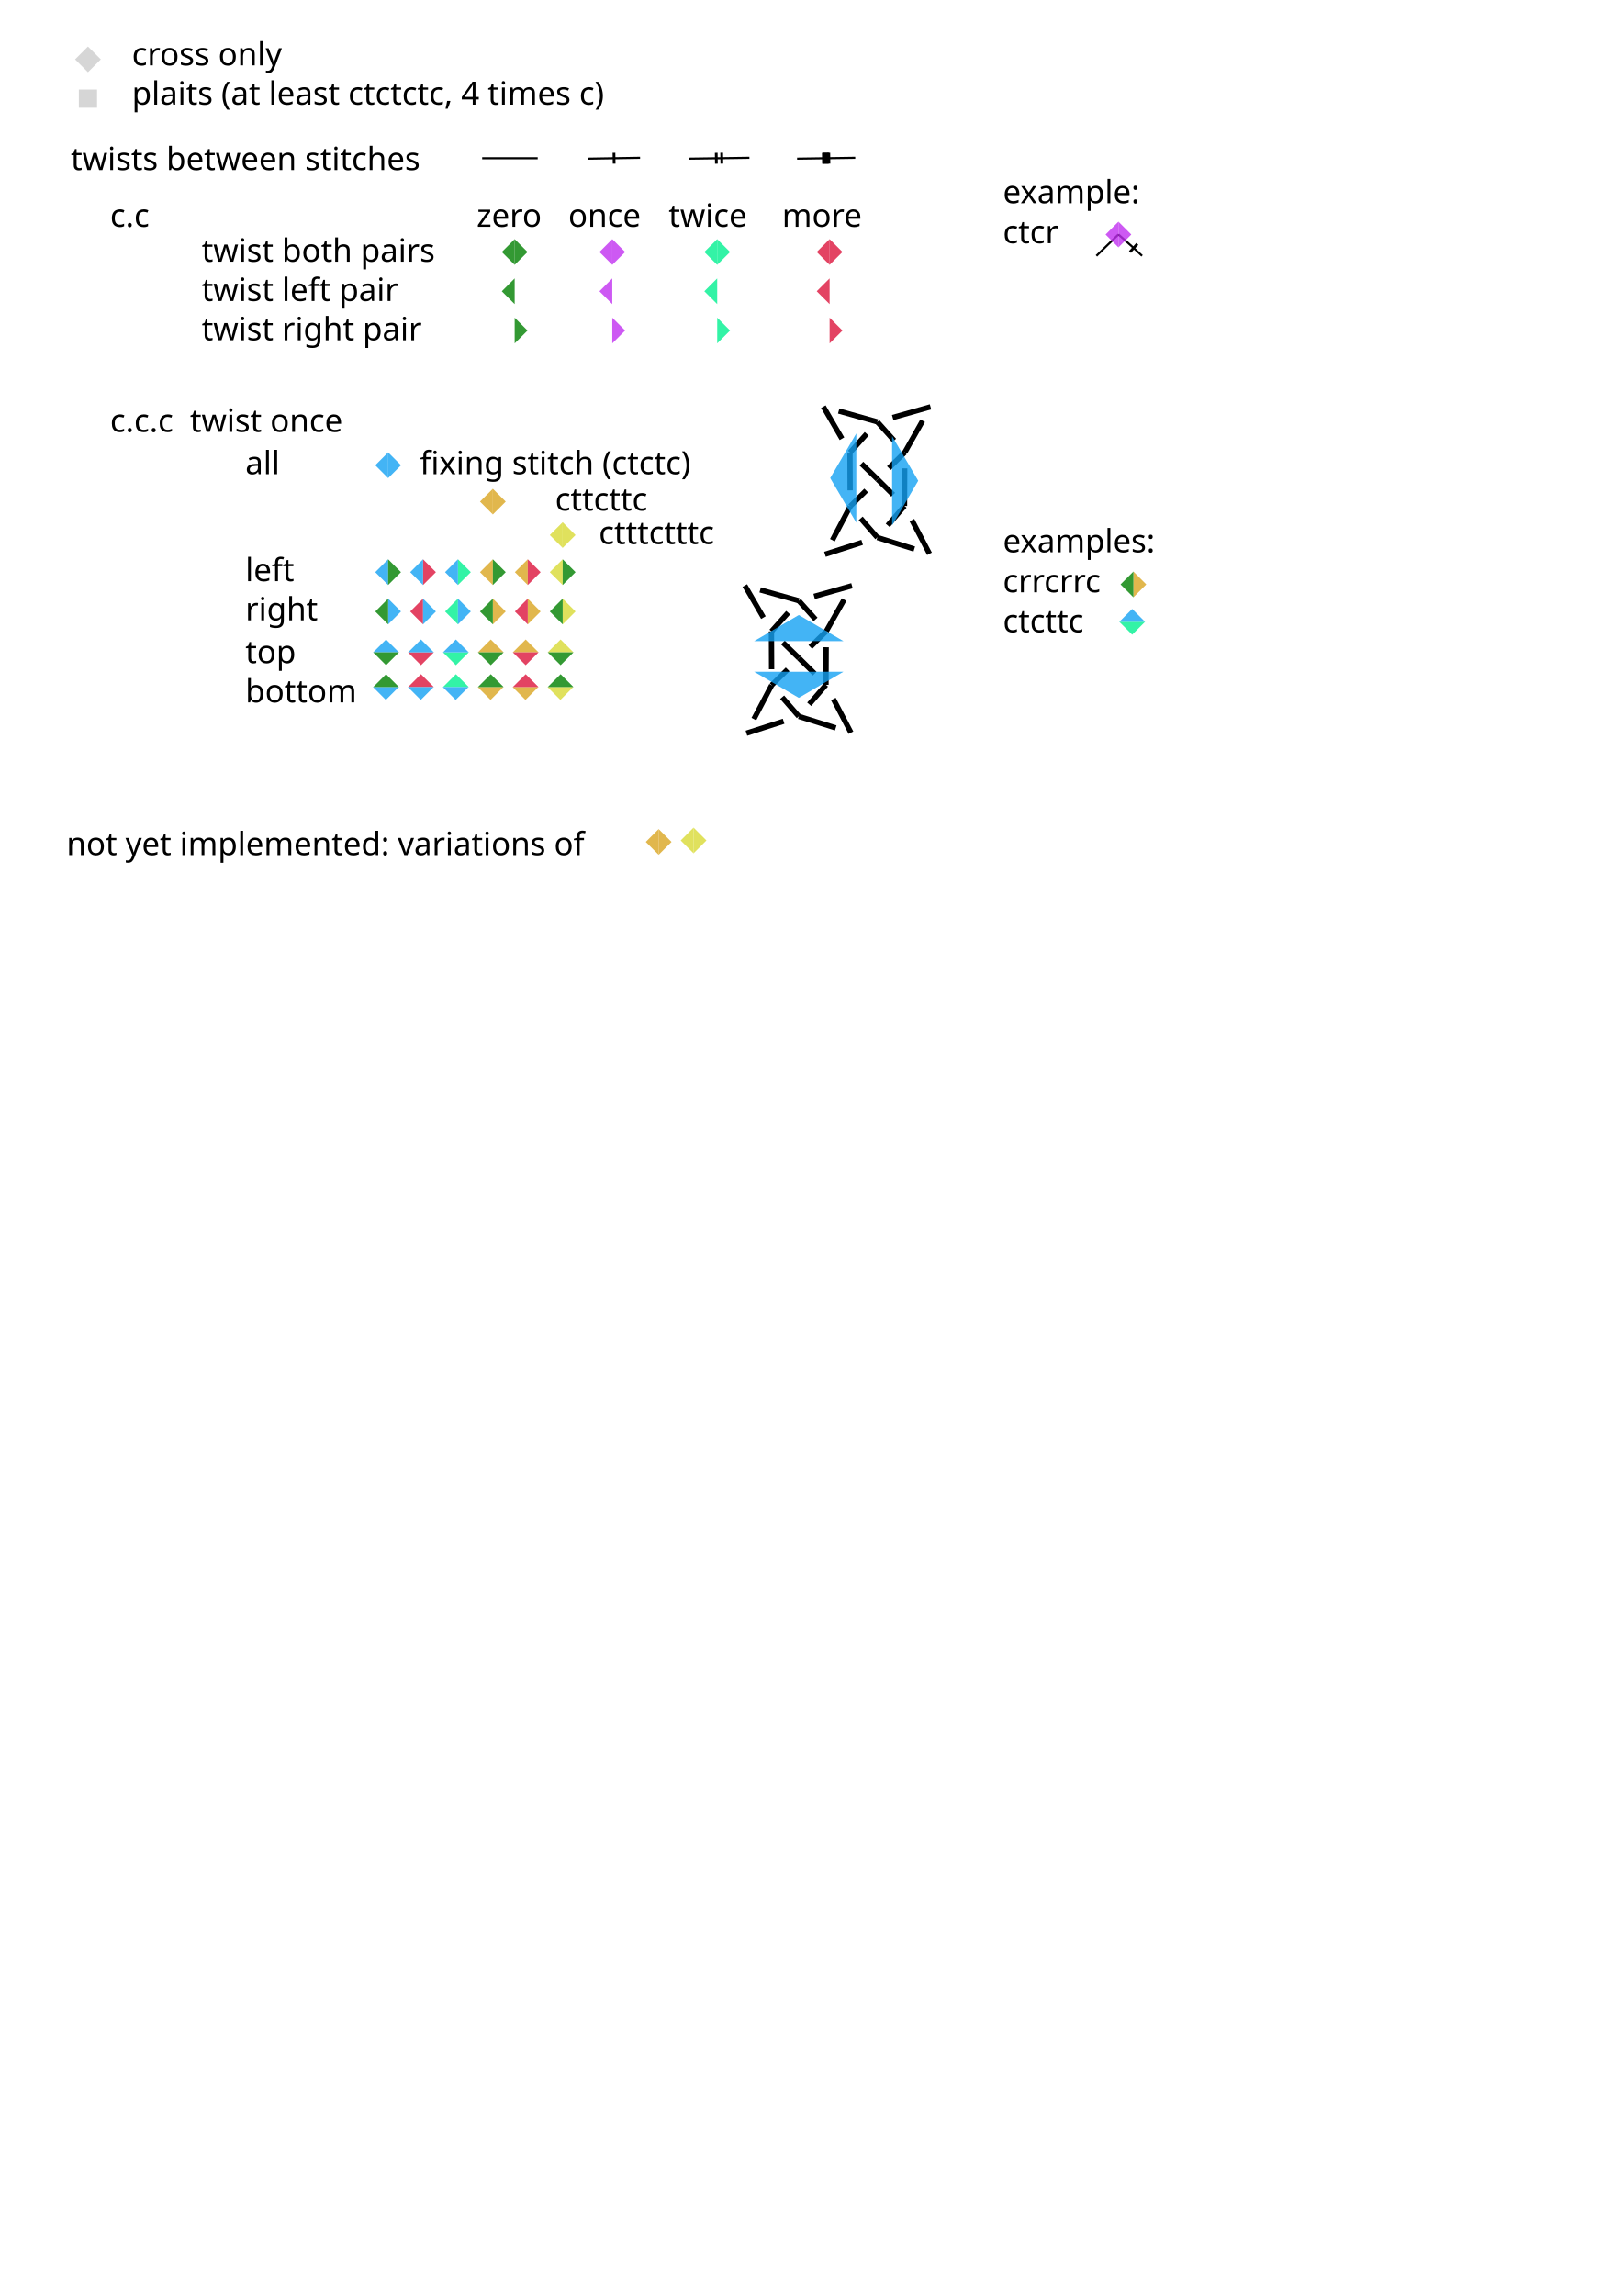
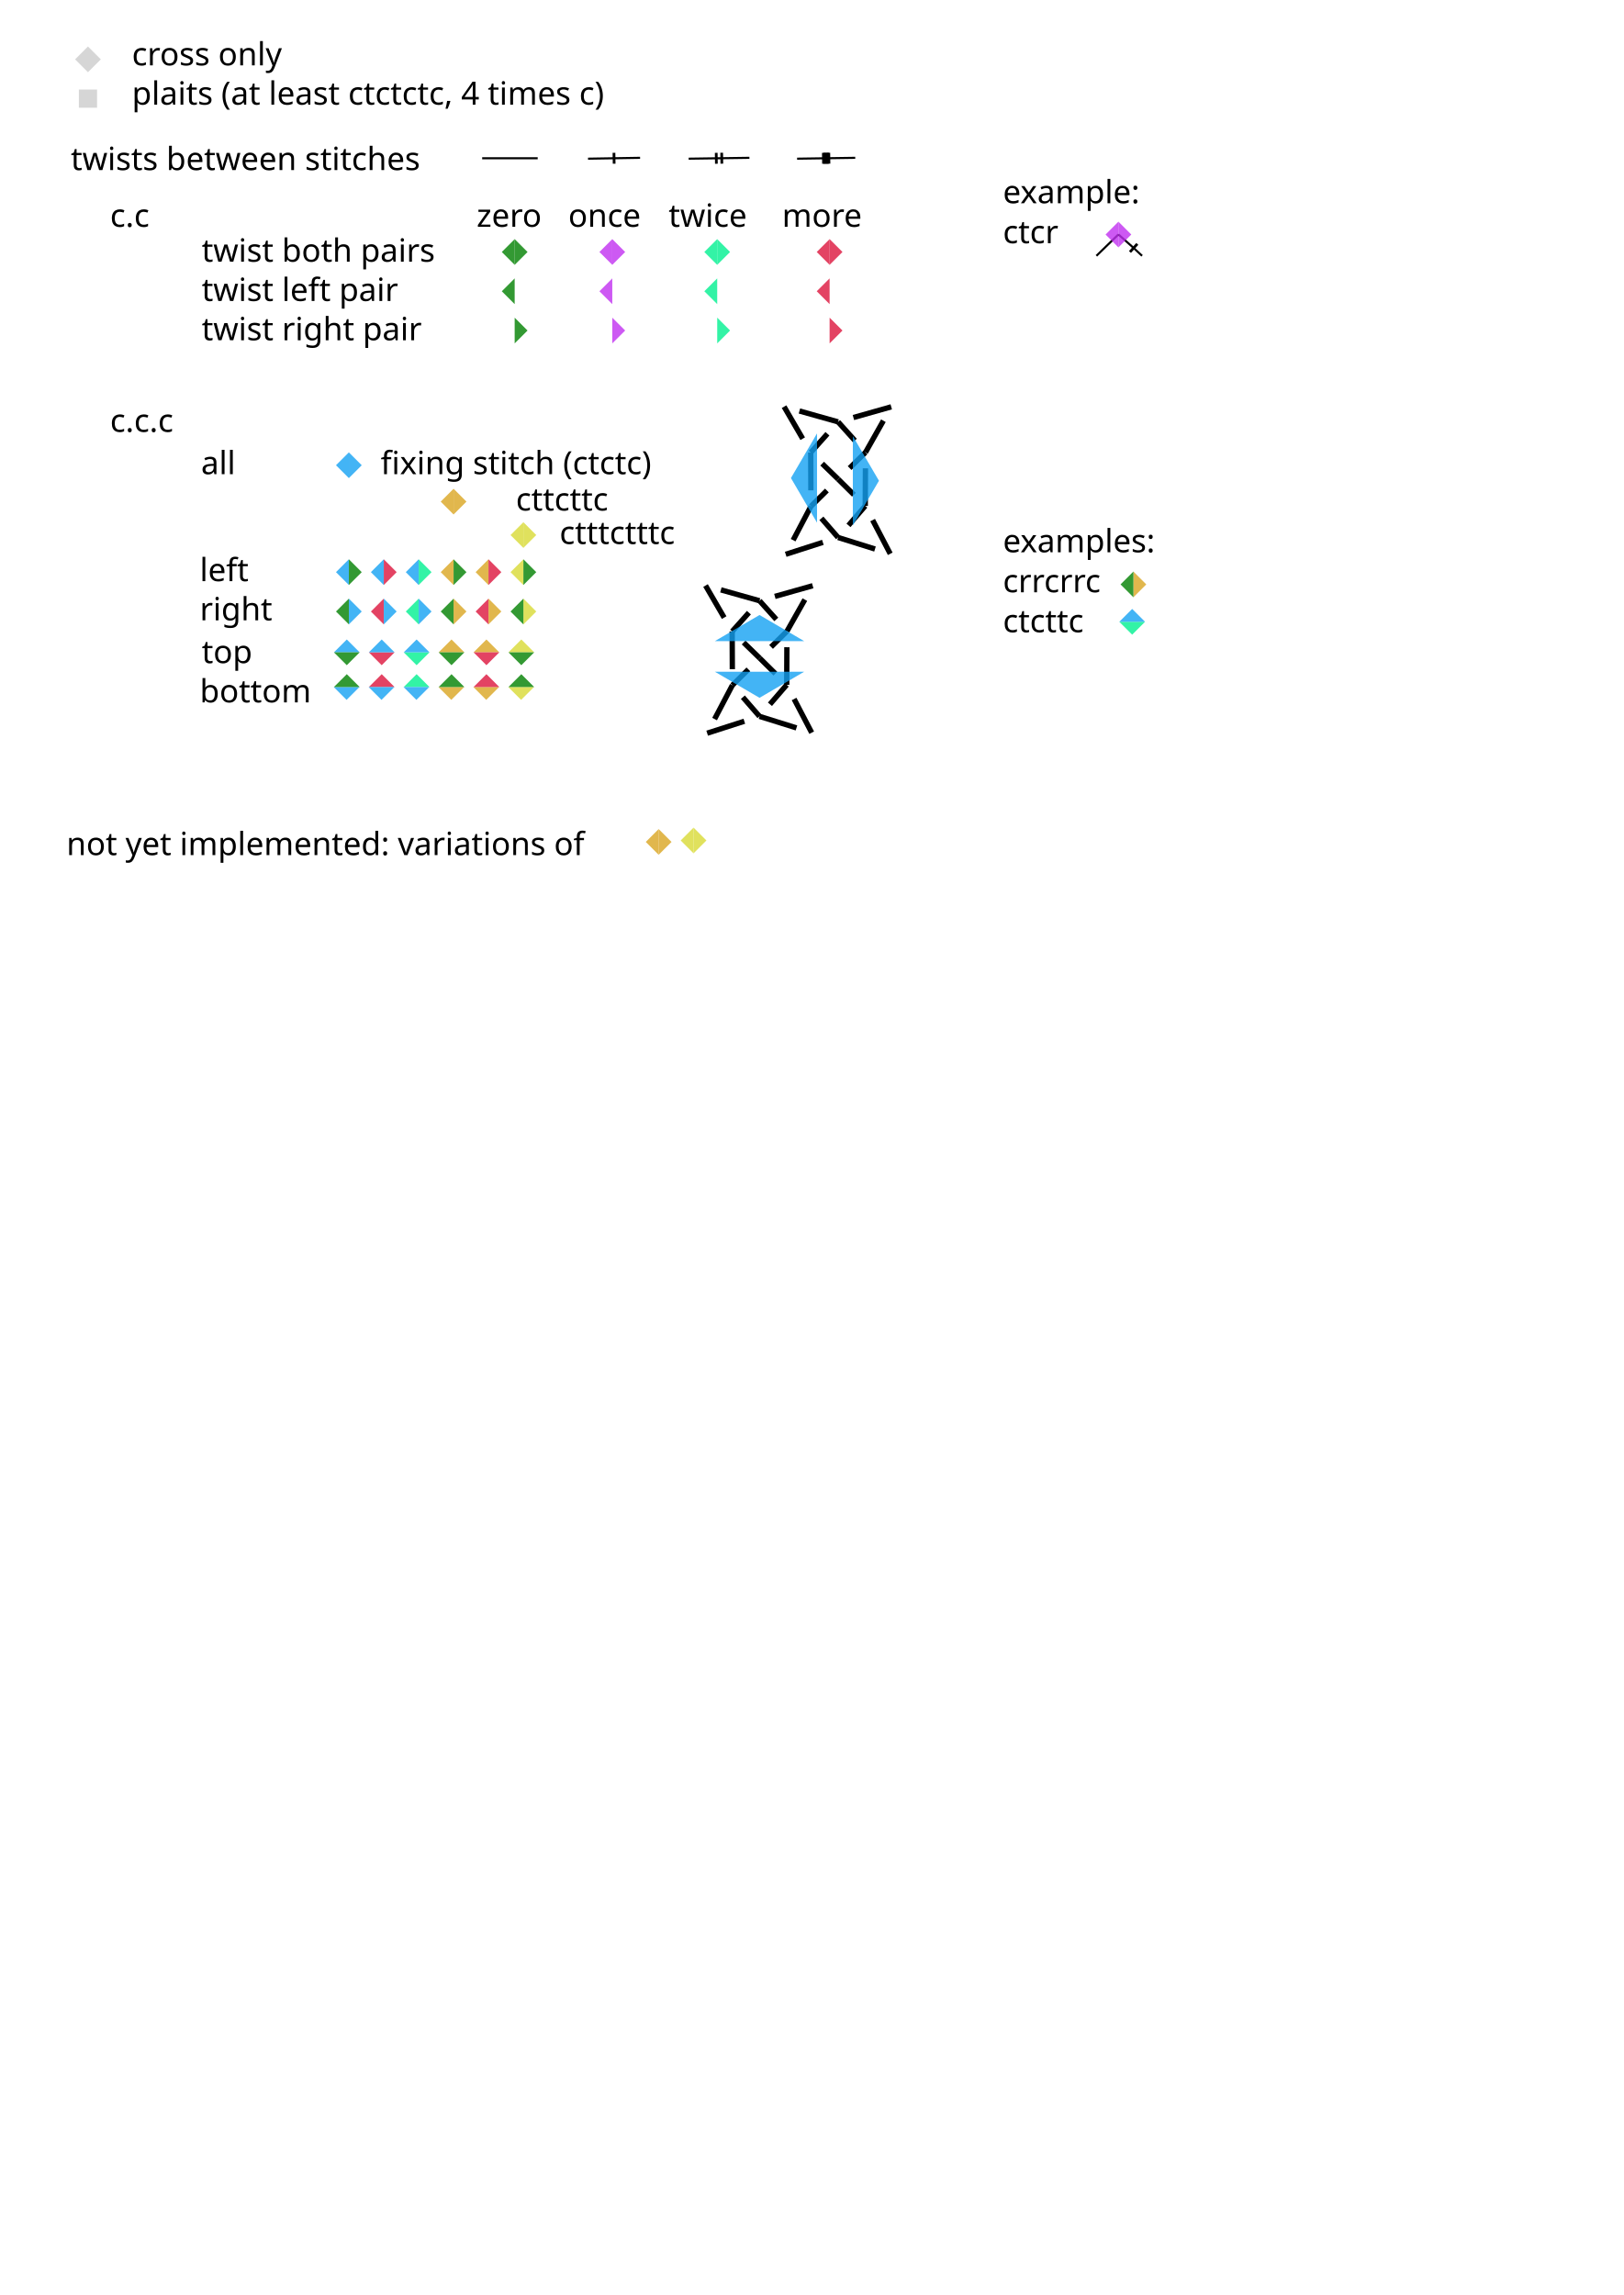
<svg xmlns="http://www.w3.org/2000/svg" id="svg2" version="1.1" width="744" height="1052">
  <g class="node" transform="translate(40.31972,27.21238)" id="g1774-7">
    <path d="M -5.9,0 0,5.9 5.9,0 0,-5.9 Z" style="opacity:0.8;fill:#cccccc;stroke:none" id="path1772-3" />
  </g>
  <defs id="defs842">
    <marker id="twist-1" viewBox="-2 -2 4 4" markerWidth="5" markerHeight="5" orient="auto" markerUnits="userSpaceOnUse">
      <path d="M 0,2 0,-2" fill="#000" stroke="#000" stroke-width="1px" id="path833" />
    </marker>
    <marker id="twist-2" viewBox="-2 -2 4 4" markerWidth="5" markerHeight="5" orient="auto" markerUnits="userSpaceOnUse">
      <path d="M -1,2 V -2 M 1,2 1,-2" fill="#000" stroke="#000" stroke-width="1px" id="path836" />
    </marker>
    <marker id="twist-3" viewBox="-2 -2 4 4" markerWidth="5" markerHeight="5" orient="auto" markerUnits="userSpaceOnUse">
      <path d="M 1,-2 H -1 V 2 H 1 Z" fill="#000" stroke="#000" stroke-width="1px" id="path839" />
    </marker>
  </defs>
  <path d="m 374.368,133.508 5.9,5.9 v -11.8 z" style="opacity:0.8;fill:#dc143c;stroke:none;fill-opacity:1" id="path2099" />
  <path d="m 235.91,139.408 -5.9,-5.9 5.9,-5.9 z" style="opacity:0.8;fill:#008000;stroke:none" id="path2101" />
  <path d="m 274.756,133.508 5.9,5.9 v -11.8 z" style="opacity:0.8;fill:#c030f0;stroke:none" id="path2103" />
  <path d="m 322.846,133.508 5.9,5.9 v -11.8 z" style="opacity:0.8;fill:#00f090;stroke:none" id="path2105" />
  <path d="m 386.168,151.508 -5.9,5.9 v -11.8 z" style="opacity:0.8;fill:#dc143c;stroke:none;fill-opacity:1" id="path2123" />
  <path d="m 235.91,157.408 5.9,-5.9 -5.9,-5.9 z" style="opacity:0.8;fill:#008000;stroke:none" id="path2125" />
  <path d="m 286.556,151.508 -5.9,5.9 v -11.8 z" style="opacity:0.8;fill:#c030f0;stroke:none" id="path2127" />
  <path d="m 334.646,151.508 -5.9,5.9 v -11.8 z" style="opacity:0.8;fill:#00f090;stroke:none" id="path2129" />
  <path d="m 374.368,115.508 5.9,5.9 v -11.8 z" style="opacity:0.8;fill:#dc143c;stroke:none;fill-opacity:1" id="path2147" />
  <path d="m 235.91,121.408 -5.9,-5.9 5.9,-5.9 z" style="opacity:0.8;fill:#008000;stroke:none" id="path2149" />
  <path d="m 274.756,115.508 5.9,5.9 v -11.8 z" style="opacity:0.8;fill:#c030f0;stroke:none" id="path2151" />
  <path d="m 322.846,115.508 5.9,5.9 v -11.8 z" style="opacity:0.8;fill:#00f090;stroke:none" id="path2153" />
  <path d="m 386.168,115.508 -5.9,5.9 v -11.8 z" style="opacity:0.8;fill:#dc143c;stroke:none;fill-opacity:1" id="path2155" />
  <path d="m 235.91,121.408 5.9,-5.9 -5.9,-5.9 z" style="opacity:0.8;fill:#008000;stroke:none" id="path2157" />
  <path d="m 286.556,115.508 -5.9,5.9 v -11.8 z" style="opacity:0.8;fill:#c030f0;stroke:none" id="path2159" />
  <path d="m 334.646,115.508 -5.9,5.9 v -11.8 z" style="opacity:0.8;fill:#00f090;stroke:none" id="path2161" />
  <text xml:space="preserve" style="font-size:14.667px;line-height:1.25;font-family:sans-serif" x="50.463" y="103.968" id="text2165">
    <tspan id="tspan2163" x="50.463" y="103.968">c.c</tspan>
  </text>
  <text xml:space="preserve" style="font-size:14.667px;line-height:1.25;font-family:sans-serif" x="92.463" y="119.968" id="text2169">
    <tspan id="tspan2167" x="92.463" y="119.968">twist both pairs</tspan>
  </text>
  <text xml:space="preserve" style="font-size:14.667px;line-height:1.25;font-family:sans-serif" x="92.463" y="137.968" id="text2173">
    <tspan id="tspan2171" x="92.463" y="137.968">twist left pair</tspan>
  </text>
  <text xml:space="preserve" style="font-size:14.667px;line-height:1.25;font-family:sans-serif" x="92.463" y="155.968" id="text2177">
    <tspan id="tspan2175" x="92.463" y="155.968">twist right pair</tspan>
  </text>
  <text xml:space="preserve" style="font-size:14.667px;line-height:1.25;font-family:sans-serif" x="218.463" y="103.968" id="text2181">
    <tspan id="tspan2179" x="218.463" y="103.968">zero</tspan>
  </text>
  <text xml:space="preserve" style="font-size:14.667px;line-height:1.25;font-family:sans-serif" x="260.463" y="103.968" id="text2185">
    <tspan id="tspan2183" x="260.463" y="103.968">once</tspan>
  </text>
  <text xml:space="preserve" style="font-size:14.667px;line-height:1.25;font-family:sans-serif" x="306.463" y="103.968" id="text2189">
    <tspan id="tspan2187" x="306.463" y="103.968">twice</tspan>
  </text>
  <text xml:space="preserve" style="font-size:14.667px;line-height:1.25;font-family:sans-serif" x="358.463" y="103.968" id="text2193">
    <tspan id="tspan2191" x="358.463" y="103.968">more</tspan>
  </text>
-   <text xml:space="preserve" style="font-size:14.667px;line-height:1.25;font-family:sans-serif" x="112.463" y="217.36" id="text2201">
-     <tspan id="tspan2199" x="112.463" y="217.36">all</tspan>
-   </text>
-   <text xml:space="preserve" style="font-size:14.667px;line-height:1.25;font-family:sans-serif" x="112.463" y="266.396" id="text2205">
-     <tspan id="tspan2203" x="112.463" y="266.396">left</tspan>
-   </text>
-   <text xml:space="preserve" style="font-size:14.667px;line-height:1.25;font-family:sans-serif" x="112.463" y="284.36" id="text2209">
-     <tspan id="tspan2207" x="112.463" y="284.36">right</tspan>
-   </text>
-   <text xml:space="preserve" style="font-size:14.667px;line-height:1.25;font-family:sans-serif" x="112.463" y="303.968" id="text2213">
-     <tspan id="tspan2211" x="112.463" y="303.968">top</tspan>
-   </text>
-   <path d="m 177.91,268.164 -5.9,-5.9 5.9,-5.9 z" style="opacity:0.8;fill:#14a1f2;fill-opacity:1;stroke:none" id="path2215" />
-   <path d="m 177.91,286.203 5.9,-5.9 -5.9,-5.9 z" style="opacity:0.8;fill:#14a1f2;fill-opacity:1;stroke:none" id="path2217" />
-   <path d="m 177.91,219.164 -5.9,-5.9 5.9,-5.9 z" style="opacity:0.8;fill:#14a1f2;fill-opacity:1;stroke:none" id="path2219" />
-   <path d="m 177.91,219.164 5.9,-5.9 -5.9,-5.9 z" style="opacity:0.8;fill:#14a1f2;fill-opacity:1;stroke:none" id="path2221" />
-   <text xml:space="preserve" style="font-size:14.667px;line-height:1.25;font-family:sans-serif" x="112.463" y="321.968" id="text2225">
-     <tspan id="tspan2223" x="112.463" y="321.968">bottom</tspan>
-   </text>
-   <path d="m 171.06,299.026 5.9,-5.9 5.9,5.9 z" style="opacity:0.8;fill:#14a1f2;fill-opacity:1;stroke:none" id="path2227" />
-   <path d="m 170.96,314.922 5.9,5.9 5.9,-5.9 z" style="opacity:0.8;fill:#14a1f2;fill-opacity:1;stroke:none" id="path2229" />
+   <text xml:space="preserve" style="font-size:14.667px;line-height:1.25;font-family:sans-serif" x="92.162" y="217.36" id="text2201">
+     <tspan id="tspan2199" x="92.162" y="217.36">all</tspan>
+   </text>
+   <text xml:space="preserve" style="font-size:14.667px;line-height:1.25;font-family:sans-serif" x="91.568" y="266.396" id="text2205">
+     <tspan id="tspan2203" x="91.568" y="266.396">left</tspan>
+   </text>
+   <text xml:space="preserve" style="font-size:14.667px;line-height:1.25;font-family:sans-serif" x="91.582" y="284.36" id="text2209">
+     <tspan id="tspan2207" x="91.582" y="284.36">right</tspan>
+   </text>
+   <text xml:space="preserve" style="font-size:14.667px;line-height:1.25;font-family:sans-serif" x="92.463" y="303.968" id="text2213">
+     <tspan id="tspan2211" x="92.463" y="303.968">top</tspan>
+   </text>
+   <path d="m 159.91,268.164 -5.9,-5.9 5.9,-5.9 z" style="opacity:0.8;fill:#14a1f2;fill-opacity:1;stroke:none" id="path2215" />
+   <path d="m 159.91,286.203 5.9,-5.9 -5.9,-5.9 z" style="opacity:0.8;fill:#14a1f2;fill-opacity:1;stroke:none" id="path2217" />
+   <path d="m 159.91,219.164 -5.9,-5.9 5.9,-5.9 z" style="opacity:0.8;fill:#14a1f2;fill-opacity:1;stroke:none" id="path2219" />
+   <path d="m 159.91,219.164 5.9,-5.9 -5.9,-5.9 z" style="opacity:0.8;fill:#14a1f2;fill-opacity:1;stroke:none" id="path2221" />
+   <text xml:space="preserve" style="font-size:14.667px;line-height:1.25;font-family:sans-serif" x="91.582" y="321.968" id="text2225">
+     <tspan id="tspan2223" x="91.582" y="321.968">bottom</tspan>
+   </text>
+   <path d="m 153.06,299.026 5.9,-5.9 5.9,5.9 z" style="opacity:0.8;fill:#14a1f2;fill-opacity:1;stroke:none" id="path2227" />
+   <path d="m 152.96,314.922 5.9,5.9 5.9,-5.9 z" style="opacity:0.8;fill:#14a1f2;fill-opacity:1;stroke:none" id="path2229" />
  <text xml:space="preserve" style="font-size:14.667px;line-height:1.25;font-family:sans-serif" x="60.463" y="29.968" id="text2246">
    <tspan id="tspan2244" x="60.463" y="29.968">cross only</tspan>
  </text>
  <g class="node" transform="rotate(45,-34.41634,71.2763)" id="g2267">
    <path d="M -5.9,0 0,5.9 5.9,0 0,-5.9 Z" style="opacity:0.8;fill:#cccccc;stroke:none" id="path2265" />
  </g>
  <text xml:space="preserve" style="font-size:14.667px;line-height:1.25;font-family:sans-serif" x="60.463" y="47.968" id="text2271">
    <tspan id="tspan2269" x="60.463" y="47.968">plaits (at least ctctctc, 4 times c)</tspan>
  </text>
-   <text xml:space="preserve" style="font-size:14.667px;line-height:1.25;font-family:sans-serif" x="192.463" y="217.36" id="text2311">
-     <tspan id="tspan2309" x="192.463" y="217.36">fixing stitch (ctctc)</tspan>
+   <text xml:space="preserve" style="font-size:14.667px;line-height:1.25;font-family:sans-serif" x="174.463" y="217.36" id="text2311">
+     <tspan id="tspan2309" x="174.463" y="217.36">fixing stitch (ctctc)</tspan>
  </text>
  <path style="fill:#1080c0;fill-opacity:1;stroke:#000000;stroke-width:0.956;stroke-linejoin:bevel" d="m 221.013,72.542 h 25.453" id="path2329" />
  <path style="fill:#1080c0;fill-opacity:1;stroke:#000000;stroke-width:0.956;stroke-linejoin:bevel;marker-mid:url(#twist-1)" d="m 269.533,72.741 11.931,-0.199 11.931,-0.199" id="path2331" />
  <path style="fill:#1080c0;fill-opacity:1;stroke:#000000;stroke-width:0.956;stroke-linejoin:bevel;marker-mid:url(#twist-2)" d="m 315.666,72.741 13.92,-0.199 13.92,-0.199" id="path2333" />
  <path style="fill:#1080c0;fill-opacity:1;stroke:#000000;stroke-width:0.956;stroke-linejoin:bevel;marker-mid:url(#twist-3)" d="m 365.368,72.741 13.323,-0.199 13.323,-0.199" id="path2335" />
  <text xml:space="preserve" style="font-size:14.667px;line-height:1.25;font-family:sans-serif" x="32.463" y="77.968" id="text2339">
    <tspan id="tspan2337" x="32.463" y="77.968">twists between stitches</tspan>
  </text>
  <text xml:space="preserve" style="font-size:14.667px;line-height:1.25;font-family:sans-serif" x="50.463" y="197.968" id="text2391">
-     <tspan id="tspan2389" x="50.463" y="197.968">c.c.c  twist once</tspan>
-   </text>
-   <path class="link thread21" d="m 366.142,328.372 16.935,5.294" style="fill:none;stroke:#000000;stroke-width:2.438px" id="path3893" />
-   <path class="link thread19" d="m 381.988,320.404 8.069,15.444" style="fill:none;stroke:#000000;stroke-width:2.438px" id="path3895" />
-   <path class="link thread18" d="m 353.709,314.074 -8.163,15.539" style="fill:none;stroke:#000000;stroke-width:2.438px" id="path3897" />
-   <path class="link thread16" d="m 359.179,330.611 -17.035,5.477" style="fill:none;stroke:#000000;stroke-width:2.438px" id="path3899" />
-   <path class="link thread21" d="m 358.508,319.593 7.634,8.779" style="fill:none;stroke:#000000;stroke-width:2.438px" id="path3901" />
-   <path class="link thread16" d="m 378.601,313.922 -7.683,8.911" style="fill:none;stroke:#000000;stroke-width:2.438px" id="path3903" />
-   <path class="link thread19" d="m 366.236,301.691 7.166,7.088" style="fill:none;stroke:#000000;stroke-width:2.438px" id="path3905" />
-   <path class="link thread16" d="m 378.685,296.678 -0.083,17.244" style="fill:none;stroke:#000000;stroke-width:2.438px" id="path3907" />
-   <path class="link thread21" d="m 353.607,289.422 0.072,17.339" style="fill:none;stroke:#000000;stroke-width:2.438px" id="path3909" />
-   <path class="link thread18" d="m 361.034,306.833 -7.325,7.241" style="fill:none;stroke:#000000;stroke-width:2.438px" id="path3911" />
-   <path class="link thread19" d="m 358.853,294.518 7.383,7.173" style="fill:none;stroke:#000000;stroke-width:2.438px" id="path3913" />
-   <path class="link thread18" d="m 378.72,289.365 -7.28,7.188" style="fill:none;stroke:#000000;stroke-width:2.438px" id="path3915" />
-   <path class="link thread16" d="m 366.143,275.377 7.687,8.55" style="fill:none;stroke:#000000;stroke-width:2.438px" id="path3917" />
-   <path class="link thread18" d="m 386.92,274.855 -8.2,14.51" style="fill:none;stroke:#000000;stroke-width:2.438px" id="path3919" />
-   <path class="link thread19" d="m 341.395,268.41 8.537,14.688" style="fill:none;stroke:#000000;stroke-width:2.438px" id="path3921" />
-   <path class="link thread21" d="m 361.273,280.833 -7.666,8.589" style="fill:none;stroke:#000000;stroke-width:2.438px" id="path3923" />
-   <path class="link thread16" d="m 348.435,270.392 17.708,4.985" style="fill:none;stroke:#000000;stroke-width:2.438px" id="path3925" />
-   <path class="link thread21" d="m 390.518,268.487 -17.338,4.9" style="fill:none;stroke:#000000;stroke-width:2.438px" id="path3927" />
-   <path d="m 345.678,307.908 20.464,11.968 20.464,-11.968 z" style="opacity:0.8;fill:#14a1f2;fill-opacity:1;stroke:none;stroke-width:2.653" id="path5595" />
-   <path d="m 345.678,293.877 20.464,-11.968 20.464,11.968 z" style="opacity:0.8;fill:#14a1f2;fill-opacity:1;stroke:none;stroke-width:2.653" id="path5597" />
-   <path class="link thread21" d="m 402.142,246.372 16.935,5.294" style="fill:none;stroke:#000000;stroke-width:2.438px" id="path5599" />
-   <path class="link thread19" d="m 417.988,238.404 8.069,15.444" style="fill:none;stroke:#000000;stroke-width:2.438px" id="path5601" />
-   <path class="link thread18" d="m 389.709,232.074 -8.163,15.539" style="fill:none;stroke:#000000;stroke-width:2.438px" id="path5603" />
-   <path class="link thread16" d="m 395.179,248.611 -17.035,5.477" style="fill:none;stroke:#000000;stroke-width:2.438px" id="path5605" />
-   <path class="link thread21" d="m 394.508,237.593 7.634,8.779" style="fill:none;stroke:#000000;stroke-width:2.438px" id="path5607" />
-   <path class="link thread16" d="m 414.601,231.922 -7.683,8.911" style="fill:none;stroke:#000000;stroke-width:2.438px" id="path5609" />
-   <path class="link thread19" d="m 402.236,219.691 7.166,7.088" style="fill:none;stroke:#000000;stroke-width:2.438px" id="path5611" />
-   <path class="link thread16" d="m 414.685,214.678 -0.083,17.244" style="fill:none;stroke:#000000;stroke-width:2.438px" id="path5613" />
-   <path class="link thread21" d="m 389.607,207.422 0.072,17.339" style="fill:none;stroke:#000000;stroke-width:2.438px" id="path5615" />
-   <path class="link thread18" d="m 397.034,224.833 -7.325,7.241" style="fill:none;stroke:#000000;stroke-width:2.438px" id="path5617" />
-   <path class="link thread19" d="m 394.853,212.518 7.383,7.173" style="fill:none;stroke:#000000;stroke-width:2.438px" id="path5619" />
-   <path class="link thread18" d="m 414.72,207.365 -7.28,7.188" style="fill:none;stroke:#000000;stroke-width:2.438px" id="path5621" />
-   <path class="link thread16" d="m 402.143,193.377 7.687,8.55" style="fill:none;stroke:#000000;stroke-width:2.438px" id="path5623" />
-   <path class="link thread18" d="m 422.92,192.855 -8.2,14.51" style="fill:none;stroke:#000000;stroke-width:2.438px" id="path5625" />
-   <path class="link thread19" d="m 377.395,186.41 8.537,14.688" style="fill:none;stroke:#000000;stroke-width:2.438px" id="path5627" />
-   <path class="link thread21" d="m 397.273,198.833 -7.666,8.589" style="fill:none;stroke:#000000;stroke-width:2.438px" id="path5629" />
-   <path class="link thread16" d="m 384.435,188.392 17.708,4.985" style="fill:none;stroke:#000000;stroke-width:2.438px" id="path5631" />
-   <path class="link thread21" d="m 426.518,186.487 -17.338,4.9" style="fill:none;stroke:#000000;stroke-width:2.438px" id="path5633" />
-   <path d="m 392.508,198.666 -11.968,20.464 11.968,20.464 z" style="opacity:0.8;fill:#14a1f2;fill-opacity:1;stroke:none;stroke-width:2.653" id="path5635" />
-   <path d="m 408.918,199.906 11.968,20.464 -11.968,20.464 z" style="opacity:0.8;fill:#14a1f2;fill-opacity:1;stroke:none;stroke-width:2.653" id="path5637" />
-   <path d="m 225.91,268.164 -5.9,-5.9 5.9,-5.9 z" style="opacity:0.8;fill:#daa520;fill-opacity:1;stroke:none" id="path5671" />
-   <path d="m 225.91,286.203 5.9,-5.9 -5.9,-5.9 z" style="opacity:0.8;fill:#daa520;fill-opacity:1;stroke:none" id="path5673" />
-   <path d="m 225.91,235.837 -5.9,-5.9 5.9,-5.9 z" style="opacity:0.8;fill:#daa520;fill-opacity:1;stroke:none" id="path5675" />
-   <path d="m 225.91,235.837 5.9,-5.9 -5.9,-5.9 z" style="opacity:0.8;fill:#daa520;fill-opacity:1;stroke:none" id="path5677" />
-   <path d="m 219.06,299.026 5.9,-5.9 5.9,5.9 z" style="opacity:0.8;fill:#daa520;fill-opacity:1;stroke:none" id="path5683" />
-   <path d="m 218.96,314.922 5.9,5.9 5.9,-5.9 z" style="opacity:0.8;fill:#daa520;fill-opacity:1;stroke:none" id="path5685" />
-   <text xml:space="preserve" style="font-size:14.667px;line-height:1.25;font-family:sans-serif" x="254.463" y="234.033" id="text5689">
-     <tspan id="tspan5687" x="254.463" y="234.033">cttcttc</tspan>
-   </text>
-   <path d="m 257.91,268.164 -5.9,-5.9 5.9,-5.9 z" style="opacity:0.8;fill:#d8da35;fill-opacity:1;stroke:none" id="path5755" />
-   <path d="m 257.91,286.203 5.9,-5.9 -5.9,-5.9 z" style="opacity:0.8;fill:#d8da35;fill-opacity:1;stroke:none" id="path5757" />
-   <path d="m 257.91,251.164 -5.9,-5.9 5.9,-5.9 z" style="opacity:0.8;fill:#d8da35;fill-opacity:1;stroke:none" id="path5759" />
-   <path d="m 257.91,251.164 5.9,-5.9 -5.9,-5.9 z" style="opacity:0.8;fill:#d8da35;fill-opacity:1;stroke:none" id="path5761" />
-   <path d="m 251.06,299.026 5.9,-5.9 5.9,5.9 z" style="opacity:0.8;fill:#d8da35;fill-opacity:1;stroke:none" id="path5767" />
-   <path d="m 250.96,314.922 5.9,5.9 5.9,-5.9 z" style="opacity:0.8;fill:#d8da35;fill-opacity:1;stroke:none" id="path5769" />
-   <text xml:space="preserve" style="font-size:14.667px;line-height:1.25;font-family:sans-serif" x="274.463" y="249.36" id="text5773">
-     <tspan id="tspan5771" x="274.463" y="249.36">ctttctttc</tspan>
-   </text>
-   <path d="m 257.91,268.164 5.9,-5.9 -5.9,-5.9 z" style="opacity:0.8;fill:#008000;stroke:none" id="path5811" />
-   <path d="m 257.91,286.203 -5.9,-5.9 5.9,-5.9 z" style="opacity:0.8;fill:#008000;stroke:none" id="path5813" />
-   <path d="m 262.86,299.026 -5.9,5.9 -5.9,-5.9 z" style="opacity:0.8;fill:#008000;stroke:none" id="path5815" />
-   <path d="m 262.86,314.926 -5.9,-5.9 -5.9,5.9 z" style="opacity:0.8;fill:#008000;stroke:none" id="path5817" />
-   <path d="m 225.91,268.164 5.9,-5.9 -5.9,-5.9 z" style="opacity:0.8;fill:#008000;stroke:none" id="path5819" />
-   <path d="m 225.91,286.203 -5.9,-5.9 5.9,-5.9 z" style="opacity:0.8;fill:#008000;stroke:none" id="path5821" />
-   <path d="m 230.86,299.026 -5.9,5.9 -5.9,-5.9 z" style="opacity:0.8;fill:#008000;stroke:none" id="path5823" />
-   <path d="m 230.86,314.926 -5.9,-5.9 -5.9,5.9 z" style="opacity:0.8;fill:#008000;stroke:none" id="path5825" />
-   <path d="m 241.91,268.164 -5.9,-5.9 5.9,-5.9 z" style="opacity:0.8;fill:#daa520;fill-opacity:1;stroke:none" id="path5827" />
-   <path d="m 241.91,286.203 5.9,-5.9 -5.9,-5.9 z" style="opacity:0.8;fill:#daa520;fill-opacity:1;stroke:none" id="path5829" />
-   <path d="m 235.06,299.026 5.9,-5.9 5.9,5.9 z" style="opacity:0.8;fill:#daa520;fill-opacity:1;stroke:none" id="path5835" />
-   <path d="m 234.96,314.922 5.9,5.9 5.9,-5.9 z" style="opacity:0.8;fill:#daa520;fill-opacity:1;stroke:none" id="path5837" />
-   <path d="m 241.91,268.164 5.9,-5.9 -5.9,-5.9 z" style="opacity:0.8;fill:#dc143c;fill-opacity:1;stroke:none" id="path5839" />
-   <path d="m 241.91,286.203 -5.9,-5.9 5.9,-5.9 z" style="opacity:0.8;fill:#dc143c;fill-opacity:1;stroke:none" id="path5841" />
-   <path d="m 246.86,299.026 -5.9,5.9 -5.9,-5.9 z" style="opacity:0.8;fill:#dc143c;fill-opacity:1;stroke:none" id="path5843" />
-   <path d="m 246.86,314.926 -5.9,-5.9 -5.9,5.9 z" style="opacity:0.8;fill:#dc143c;fill-opacity:1;stroke:none" id="path5845" />
-   <path d="m 177.91,268.164 5.9,-5.9 -5.9,-5.9 z" style="opacity:0.8;fill:#008000;stroke:none" id="path5848" />
-   <path d="m 177.91,286.203 -5.9,-5.9 5.9,-5.9 z" style="opacity:0.8;fill:#008000;stroke:none" id="path5850" />
-   <path d="m 182.86,299.026 -5.9,5.9 -5.9,-5.9 z" style="opacity:0.8;fill:#008000;stroke:none" id="path5852" />
-   <path d="m 182.86,314.926 -5.9,-5.9 -5.9,5.9 z" style="opacity:0.8;fill:#008000;stroke:none" id="path5854" />
-   <path d="m 193.91,268.164 5.9,-5.9 -5.9,-5.9 z" style="opacity:0.8;fill:#dc143c;fill-opacity:1;stroke:none" id="path5856" />
-   <path d="m 193.91,286.203 -5.9,-5.9 5.9,-5.9 z" style="opacity:0.8;fill:#dc143c;fill-opacity:1;stroke:none" id="path5858" />
-   <path d="m 198.86,299.026 -5.9,5.9 -5.9,-5.9 z" style="opacity:0.8;fill:#dc143c;fill-opacity:1;stroke:none" id="path5860" />
-   <path d="m 198.86,314.926 -5.9,-5.9 -5.9,5.9 z" style="opacity:0.8;fill:#dc143c;fill-opacity:1;stroke:none" id="path5862" />
-   <path d="m 193.91,268.164 -5.9,-5.9 5.9,-5.9 z" style="opacity:0.8;fill:#14a1f2;fill-opacity:1;stroke:none" id="path5876" />
-   <path d="m 193.91,286.203 5.9,-5.9 -5.9,-5.9 z" style="opacity:0.8;fill:#14a1f2;fill-opacity:1;stroke:none" id="path5878" />
-   <path d="m 187.06,299.026 5.9,-5.9 5.9,5.9 z" style="opacity:0.8;fill:#14a1f2;fill-opacity:1;stroke:none" id="path5884" />
-   <path d="m 186.96,314.922 5.9,5.9 5.9,-5.9 z" style="opacity:0.8;fill:#14a1f2;fill-opacity:1;stroke:none" id="path5886" />
-   <path d="m 209.91,268.164 5.9,-5.9 -5.9,-5.9 z" style="opacity:0.8;fill:#00f090;fill-opacity:1;stroke:none" id="path5888" />
-   <path d="m 209.91,286.203 -5.9,-5.9 5.9,-5.9 z" style="opacity:0.8;fill:#00f090;fill-opacity:1;stroke:none" id="path5890" />
-   <path d="m 214.86,299.026 -5.9,5.9 -5.9,-5.9 z" style="opacity:0.8;fill:#00f090;fill-opacity:1;stroke:none" id="path5892" />
-   <path d="m 214.86,314.926 -5.9,-5.9 -5.9,5.9 z" style="opacity:0.8;fill:#00f090;fill-opacity:1;stroke:none" id="path5894" />
-   <path d="m 209.91,268.164 -5.9,-5.9 5.9,-5.9 z" style="opacity:0.8;fill:#14a1f2;fill-opacity:1;stroke:none" id="path5896" />
-   <path d="m 209.91,286.203 5.9,-5.9 -5.9,-5.9 z" style="opacity:0.8;fill:#14a1f2;fill-opacity:1;stroke:none" id="path5898" />
-   <path d="m 203.06,299.026 5.9,-5.9 5.9,5.9 z" style="opacity:0.8;fill:#14a1f2;fill-opacity:1;stroke:none" id="path5904" />
-   <path d="m 202.96,314.922 5.9,5.9 5.9,-5.9 z" style="opacity:0.8;fill:#14a1f2;fill-opacity:1;stroke:none" id="path5906" />
+     <tspan id="tspan2389" x="50.463" y="197.968">c.c.c</tspan>
+   </text>
+   <path class="link thread21" d="m 348.142,328.372 16.935,5.294" style="fill:none;stroke:#000000;stroke-width:2.438px" id="path3893" />
+   <path class="link thread19" d="m 363.988,320.404 8.069,15.444" style="fill:none;stroke:#000000;stroke-width:2.438px" id="path3895" />
+   <path class="link thread18" d="m 335.709,314.074 -8.163,15.539" style="fill:none;stroke:#000000;stroke-width:2.438px" id="path3897" />
+   <path class="link thread16" d="m 341.179,330.611 -17.035,5.477" style="fill:none;stroke:#000000;stroke-width:2.438px" id="path3899" />
+   <path class="link thread21" d="m 340.508,319.593 7.634,8.779" style="fill:none;stroke:#000000;stroke-width:2.438px" id="path3901" />
+   <path class="link thread16" d="m 360.601,313.922 -7.683,8.911" style="fill:none;stroke:#000000;stroke-width:2.438px" id="path3903" />
+   <path class="link thread19" d="m 348.236,301.691 7.166,7.088" style="fill:none;stroke:#000000;stroke-width:2.438px" id="path3905" />
+   <path class="link thread16" d="m 360.685,296.678 -0.083,17.244" style="fill:none;stroke:#000000;stroke-width:2.438px" id="path3907" />
+   <path class="link thread21" d="m 335.607,289.422 0.072,17.339" style="fill:none;stroke:#000000;stroke-width:2.438px" id="path3909" />
+   <path class="link thread18" d="m 343.034,306.833 -7.325,7.241" style="fill:none;stroke:#000000;stroke-width:2.438px" id="path3911" />
+   <path class="link thread19" d="m 340.853,294.518 7.383,7.173" style="fill:none;stroke:#000000;stroke-width:2.438px" id="path3913" />
+   <path class="link thread18" d="m 360.72,289.365 -7.28,7.188" style="fill:none;stroke:#000000;stroke-width:2.438px" id="path3915" />
+   <path class="link thread16" d="m 348.143,275.377 7.687,8.55" style="fill:none;stroke:#000000;stroke-width:2.438px" id="path3917" />
+   <path class="link thread18" d="m 368.92,274.855 -8.2,14.51" style="fill:none;stroke:#000000;stroke-width:2.438px" id="path3919" />
+   <path class="link thread19" d="m 323.395,268.41 8.537,14.688" style="fill:none;stroke:#000000;stroke-width:2.438px" id="path3921" />
+   <path class="link thread21" d="m 343.273,280.833 -7.666,8.589" style="fill:none;stroke:#000000;stroke-width:2.438px" id="path3923" />
+   <path class="link thread16" d="m 330.435,270.392 17.708,4.985" style="fill:none;stroke:#000000;stroke-width:2.438px" id="path3925" />
+   <path class="link thread21" d="m 372.518,268.487 -17.338,4.9" style="fill:none;stroke:#000000;stroke-width:2.438px" id="path3927" />
+   <path d="m 327.678,307.908 20.464,11.968 20.464,-11.968 z" style="opacity:0.8;fill:#14a1f2;fill-opacity:1;stroke:none;stroke-width:2.653" id="path5595" />
+   <path d="m 327.678,293.877 20.464,-11.968 20.464,11.968 z" style="opacity:0.8;fill:#14a1f2;fill-opacity:1;stroke:none;stroke-width:2.653" id="path5597" />
+   <path class="link thread21" d="m 384.142,246.372 16.935,5.294" style="fill:none;stroke:#000000;stroke-width:2.438px" id="path5599" />
+   <path class="link thread19" d="m 399.988,238.404 8.069,15.444" style="fill:none;stroke:#000000;stroke-width:2.438px" id="path5601" />
+   <path class="link thread18" d="m 371.709,232.074 -8.163,15.539" style="fill:none;stroke:#000000;stroke-width:2.438px" id="path5603" />
+   <path class="link thread16" d="m 377.179,248.611 -17.035,5.477" style="fill:none;stroke:#000000;stroke-width:2.438px" id="path5605" />
+   <path class="link thread21" d="m 376.508,237.593 7.634,8.779" style="fill:none;stroke:#000000;stroke-width:2.438px" id="path5607" />
+   <path class="link thread16" d="m 396.601,231.922 -7.683,8.911" style="fill:none;stroke:#000000;stroke-width:2.438px" id="path5609" />
+   <path class="link thread19" d="m 384.236,219.691 7.166,7.088" style="fill:none;stroke:#000000;stroke-width:2.438px" id="path5611" />
+   <path class="link thread16" d="m 396.685,214.678 -0.083,17.244" style="fill:none;stroke:#000000;stroke-width:2.438px" id="path5613" />
+   <path class="link thread21" d="m 371.607,207.422 0.072,17.339" style="fill:none;stroke:#000000;stroke-width:2.438px" id="path5615" />
+   <path class="link thread18" d="m 379.034,224.833 -7.325,7.241" style="fill:none;stroke:#000000;stroke-width:2.438px" id="path5617" />
+   <path class="link thread19" d="m 376.853,212.518 7.383,7.173" style="fill:none;stroke:#000000;stroke-width:2.438px" id="path5619" />
+   <path class="link thread18" d="m 396.72,207.365 -7.28,7.188" style="fill:none;stroke:#000000;stroke-width:2.438px" id="path5621" />
+   <path class="link thread16" d="m 384.143,193.377 7.687,8.55" style="fill:none;stroke:#000000;stroke-width:2.438px" id="path5623" />
+   <path class="link thread18" d="m 404.92,192.855 -8.2,14.51" style="fill:none;stroke:#000000;stroke-width:2.438px" id="path5625" />
+   <path class="link thread19" d="m 359.395,186.41 8.537,14.688" style="fill:none;stroke:#000000;stroke-width:2.438px" id="path5627" />
+   <path class="link thread21" d="m 379.273,198.833 -7.666,8.589" style="fill:none;stroke:#000000;stroke-width:2.438px" id="path5629" />
+   <path class="link thread16" d="m 366.435,188.392 17.708,4.985" style="fill:none;stroke:#000000;stroke-width:2.438px" id="path5631" />
+   <path class="link thread21" d="m 408.518,186.487 -17.338,4.9" style="fill:none;stroke:#000000;stroke-width:2.438px" id="path5633" />
+   <path d="m 374.508,198.666 -11.968,20.464 11.968,20.464 z" style="opacity:0.8;fill:#14a1f2;fill-opacity:1;stroke:none;stroke-width:2.653" id="path5635" />
+   <path d="m 390.918,199.906 11.968,20.464 -11.968,20.464 z" style="opacity:0.8;fill:#14a1f2;fill-opacity:1;stroke:none;stroke-width:2.653" id="path5637" />
+   <path d="m 207.91,268.164 -5.9,-5.9 5.9,-5.9 z" style="opacity:0.8;fill:#daa520;fill-opacity:1;stroke:none" id="path5671" />
+   <path d="m 207.91,286.203 5.9,-5.9 -5.9,-5.9 z" style="opacity:0.8;fill:#daa520;fill-opacity:1;stroke:none" id="path5673" />
+   <path d="m 207.91,235.837 -5.9,-5.9 5.9,-5.9 z" style="opacity:0.8;fill:#daa520;fill-opacity:1;stroke:none" id="path5675" />
+   <path d="m 207.91,235.837 5.9,-5.9 -5.9,-5.9 z" style="opacity:0.8;fill:#daa520;fill-opacity:1;stroke:none" id="path5677" />
+   <path d="m 201.06,299.026 5.9,-5.9 5.9,5.9 z" style="opacity:0.8;fill:#daa520;fill-opacity:1;stroke:none" id="path5683" />
+   <path d="m 200.96,314.922 5.9,5.9 5.9,-5.9 z" style="opacity:0.8;fill:#daa520;fill-opacity:1;stroke:none" id="path5685" />
+   <text xml:space="preserve" style="font-size:14.667px;line-height:1.25;font-family:sans-serif" x="236.463" y="234.033" id="text5689">
+     <tspan id="tspan5687" x="236.463" y="234.033">cttcttc</tspan>
+   </text>
+   <path d="m 239.91,268.164 -5.9,-5.9 5.9,-5.9 z" style="opacity:0.8;fill:#d8da35;fill-opacity:1;stroke:none" id="path5755" />
+   <path d="m 239.91,286.203 5.9,-5.9 -5.9,-5.9 z" style="opacity:0.8;fill:#d8da35;fill-opacity:1;stroke:none" id="path5757" />
+   <path d="m 239.91,251.164 -5.9,-5.9 5.9,-5.9 z" style="opacity:0.8;fill:#d8da35;fill-opacity:1;stroke:none" id="path5759" />
+   <path d="m 239.91,251.164 5.9,-5.9 -5.9,-5.9 z" style="opacity:0.8;fill:#d8da35;fill-opacity:1;stroke:none" id="path5761" />
+   <path d="m 233.06,299.026 5.9,-5.9 5.9,5.9 z" style="opacity:0.8;fill:#d8da35;fill-opacity:1;stroke:none" id="path5767" />
+   <path d="m 232.96,314.922 5.9,5.9 5.9,-5.9 z" style="opacity:0.8;fill:#d8da35;fill-opacity:1;stroke:none" id="path5769" />
+   <text xml:space="preserve" style="font-size:14.667px;line-height:1.25;font-family:sans-serif" x="256.463" y="249.36" id="text5773">
+     <tspan id="tspan5771" x="256.463" y="249.36">ctttctttc</tspan>
+   </text>
+   <path d="m 239.91,268.164 5.9,-5.9 -5.9,-5.9 z" style="opacity:0.8;fill:#008000;stroke:none" id="path5811" />
+   <path d="m 239.91,286.203 -5.9,-5.9 5.9,-5.9 z" style="opacity:0.8;fill:#008000;stroke:none" id="path5813" />
+   <path d="m 244.86,299.026 -5.9,5.9 -5.9,-5.9 z" style="opacity:0.8;fill:#008000;stroke:none" id="path5815" />
+   <path d="m 244.86,314.926 -5.9,-5.9 -5.9,5.9 z" style="opacity:0.8;fill:#008000;stroke:none" id="path5817" />
+   <path d="m 207.91,268.164 5.9,-5.9 -5.9,-5.9 z" style="opacity:0.8;fill:#008000;stroke:none" id="path5819" />
+   <path d="m 207.91,286.203 -5.9,-5.9 5.9,-5.9 z" style="opacity:0.8;fill:#008000;stroke:none" id="path5821" />
+   <path d="m 212.86,299.026 -5.9,5.9 -5.9,-5.9 z" style="opacity:0.8;fill:#008000;stroke:none" id="path5823" />
+   <path d="m 212.86,314.926 -5.9,-5.9 -5.9,5.9 z" style="opacity:0.8;fill:#008000;stroke:none" id="path5825" />
+   <path d="m 223.91,268.164 -5.9,-5.9 5.9,-5.9 z" style="opacity:0.8;fill:#daa520;fill-opacity:1;stroke:none" id="path5827" />
+   <path d="m 223.91,286.203 5.9,-5.9 -5.9,-5.9 z" style="opacity:0.8;fill:#daa520;fill-opacity:1;stroke:none" id="path5829" />
+   <path d="m 217.06,299.026 5.9,-5.9 5.9,5.9 z" style="opacity:0.8;fill:#daa520;fill-opacity:1;stroke:none" id="path5835" />
+   <path d="m 216.96,314.922 5.9,5.9 5.9,-5.9 z" style="opacity:0.8;fill:#daa520;fill-opacity:1;stroke:none" id="path5837" />
+   <path d="m 223.91,268.164 5.9,-5.9 -5.9,-5.9 z" style="opacity:0.8;fill:#dc143c;fill-opacity:1;stroke:none" id="path5839" />
+   <path d="m 223.91,286.203 -5.9,-5.9 5.9,-5.9 z" style="opacity:0.8;fill:#dc143c;fill-opacity:1;stroke:none" id="path5841" />
+   <path d="m 228.86,299.026 -5.9,5.9 -5.9,-5.9 z" style="opacity:0.8;fill:#dc143c;fill-opacity:1;stroke:none" id="path5843" />
+   <path d="m 228.86,314.926 -5.9,-5.9 -5.9,5.9 z" style="opacity:0.8;fill:#dc143c;fill-opacity:1;stroke:none" id="path5845" />
+   <path d="m 159.91,268.164 5.9,-5.9 -5.9,-5.9 z" style="opacity:0.8;fill:#008000;stroke:none" id="path5848" />
+   <path d="m 159.91,286.203 -5.9,-5.9 5.9,-5.9 z" style="opacity:0.8;fill:#008000;stroke:none" id="path5850" />
+   <path d="m 164.86,299.026 -5.9,5.9 -5.9,-5.9 z" style="opacity:0.8;fill:#008000;stroke:none" id="path5852" />
+   <path d="m 164.86,314.926 -5.9,-5.9 -5.9,5.9 z" style="opacity:0.8;fill:#008000;stroke:none" id="path5854" />
+   <path d="m 175.91,268.164 5.9,-5.9 -5.9,-5.9 z" style="opacity:0.8;fill:#dc143c;fill-opacity:1;stroke:none" id="path5856" />
+   <path d="m 175.91,286.203 -5.9,-5.9 5.9,-5.9 z" style="opacity:0.8;fill:#dc143c;fill-opacity:1;stroke:none" id="path5858" />
+   <path d="m 180.86,299.026 -5.9,5.9 -5.9,-5.9 z" style="opacity:0.8;fill:#dc143c;fill-opacity:1;stroke:none" id="path5860" />
+   <path d="m 180.86,314.926 -5.9,-5.9 -5.9,5.9 z" style="opacity:0.8;fill:#dc143c;fill-opacity:1;stroke:none" id="path5862" />
+   <path d="m 175.91,268.164 -5.9,-5.9 5.9,-5.9 z" style="opacity:0.8;fill:#14a1f2;fill-opacity:1;stroke:none" id="path5876" />
+   <path d="m 175.91,286.203 5.9,-5.9 -5.9,-5.9 z" style="opacity:0.8;fill:#14a1f2;fill-opacity:1;stroke:none" id="path5878" />
+   <path d="m 169.06,299.026 5.9,-5.9 5.9,5.9 z" style="opacity:0.8;fill:#14a1f2;fill-opacity:1;stroke:none" id="path5884" />
+   <path d="m 168.96,314.922 5.9,5.9 5.9,-5.9 z" style="opacity:0.8;fill:#14a1f2;fill-opacity:1;stroke:none" id="path5886" />
+   <path d="m 191.91,268.164 5.9,-5.9 -5.9,-5.9 z" style="opacity:0.8;fill:#00f090;fill-opacity:1;stroke:none" id="path5888" />
+   <path d="m 191.91,286.203 -5.9,-5.9 5.9,-5.9 z" style="opacity:0.8;fill:#00f090;fill-opacity:1;stroke:none" id="path5890" />
+   <path d="m 196.86,299.026 -5.9,5.9 -5.9,-5.9 z" style="opacity:0.8;fill:#00f090;fill-opacity:1;stroke:none" id="path5892" />
+   <path d="m 196.86,314.926 -5.9,-5.9 -5.9,5.9 z" style="opacity:0.8;fill:#00f090;fill-opacity:1;stroke:none" id="path5894" />
+   <path d="m 191.91,268.164 -5.9,-5.9 5.9,-5.9 z" style="opacity:0.8;fill:#14a1f2;fill-opacity:1;stroke:none" id="path5896" />
+   <path d="m 191.91,286.203 5.9,-5.9 -5.9,-5.9 z" style="opacity:0.8;fill:#14a1f2;fill-opacity:1;stroke:none" id="path5898" />
+   <path d="m 185.06,299.026 5.9,-5.9 5.9,5.9 z" style="opacity:0.8;fill:#14a1f2;fill-opacity:1;stroke:none" id="path5904" />
+   <path d="m 184.96,314.922 5.9,5.9 5.9,-5.9 z" style="opacity:0.8;fill:#14a1f2;fill-opacity:1;stroke:none" id="path5906" />
  <text xml:space="preserve" style="font-size:14.667px;line-height:1.25;font-family:sans-serif" x="30.463" y="391.968" id="text1095">
    <tspan id="tspan1093" x="30.463" y="391.968">not yet implemented: variations of </tspan>
  </text>
  <path d="m 301.91,391.837 -5.9,-5.9 5.9,-5.9 z" style="opacity:0.8;fill:#daa520;fill-opacity:1;stroke:none" id="path1101" />
  <path d="m 301.91,391.837 5.9,-5.9 -5.9,-5.9 z" style="opacity:0.8;fill:#daa520;fill-opacity:1;stroke:none" id="path1103" />
  <path d="m 317.91,391.164 -5.9,-5.9 5.9,-5.9 z" style="opacity:0.8;fill:#d8da35;fill-opacity:1;stroke:none" id="path1105" />
  <path d="m 317.91,391.164 5.9,-5.9 -5.9,-5.9 z" style="opacity:0.8;fill:#d8da35;fill-opacity:1;stroke:none" id="path1107" />
  <path style="fill:#1080c0;fill-opacity:1;stroke:#000000;stroke-width:0.956;stroke-linejoin:bevel" d="m 502.56,117.27 10.09,-9.807" id="path1113" />
  <path style="fill:#1080c0;fill-opacity:1;stroke:#000000;stroke-width:0.956;stroke-linejoin:bevel;marker-mid:url(#twist-1)" d="m 512.651,107.463 6.975,6.191 3.864,3.606" id="path1115" />
  <path d="m 506.756,107.508 5.9,5.9 v -11.8 z" style="opacity:0.8;fill:#c030f0;stroke:none" id="path1109" />
  <path d="m 518.556,107.508 -5.9,5.9 v -11.8 z" style="opacity:0.8;fill:#c030f0;stroke:none" id="path1111" />
  <text xml:space="preserve" style="font-size:14.667px;line-height:1.25;font-family:sans-serif" x="459.702" y="93.154" id="text1119">
    <tspan id="tspan1117" x="459.702" y="93.154">example:</tspan>
    <tspan x="459.702" y="111.487" id="tspan1121">ctcr</tspan>
  </text>
  <path d="m 519.52,273.787 5.9,-5.9 -5.9,-5.9 z" style="opacity:0.8;fill:#daa520;fill-opacity:1;stroke:none" id="path1123" />
  <path d="m 519.52,273.787 -5.9,-5.9 5.9,-5.9 z" style="opacity:0.8;fill:#008000;stroke:none" id="path1125" />
  <text xml:space="preserve" style="font-size:14.667px;line-height:1.25;font-family:sans-serif" x="459.702" y="253.154" id="text1131">
    <tspan id="tspan1127" x="459.702" y="253.154">examples:</tspan>
    <tspan x="459.702" y="271.487" id="tspan1129">crrcrrc</tspan>
    <tspan x="459.702" y="289.821" id="tspan1133">ctcttc</tspan>
  </text>
  <path d="m 524.86,285.026 -5.9,5.9 -5.9,-5.9 z" style="opacity:0.8;fill:#00f090;fill-opacity:1;stroke:none" id="path1135" />
  <path d="m 513.06,285.026 5.9,-5.9 5.9,5.9 z" style="opacity:0.8;fill:#14a1f2;fill-opacity:1;stroke:none" id="path1137" />
</svg>
